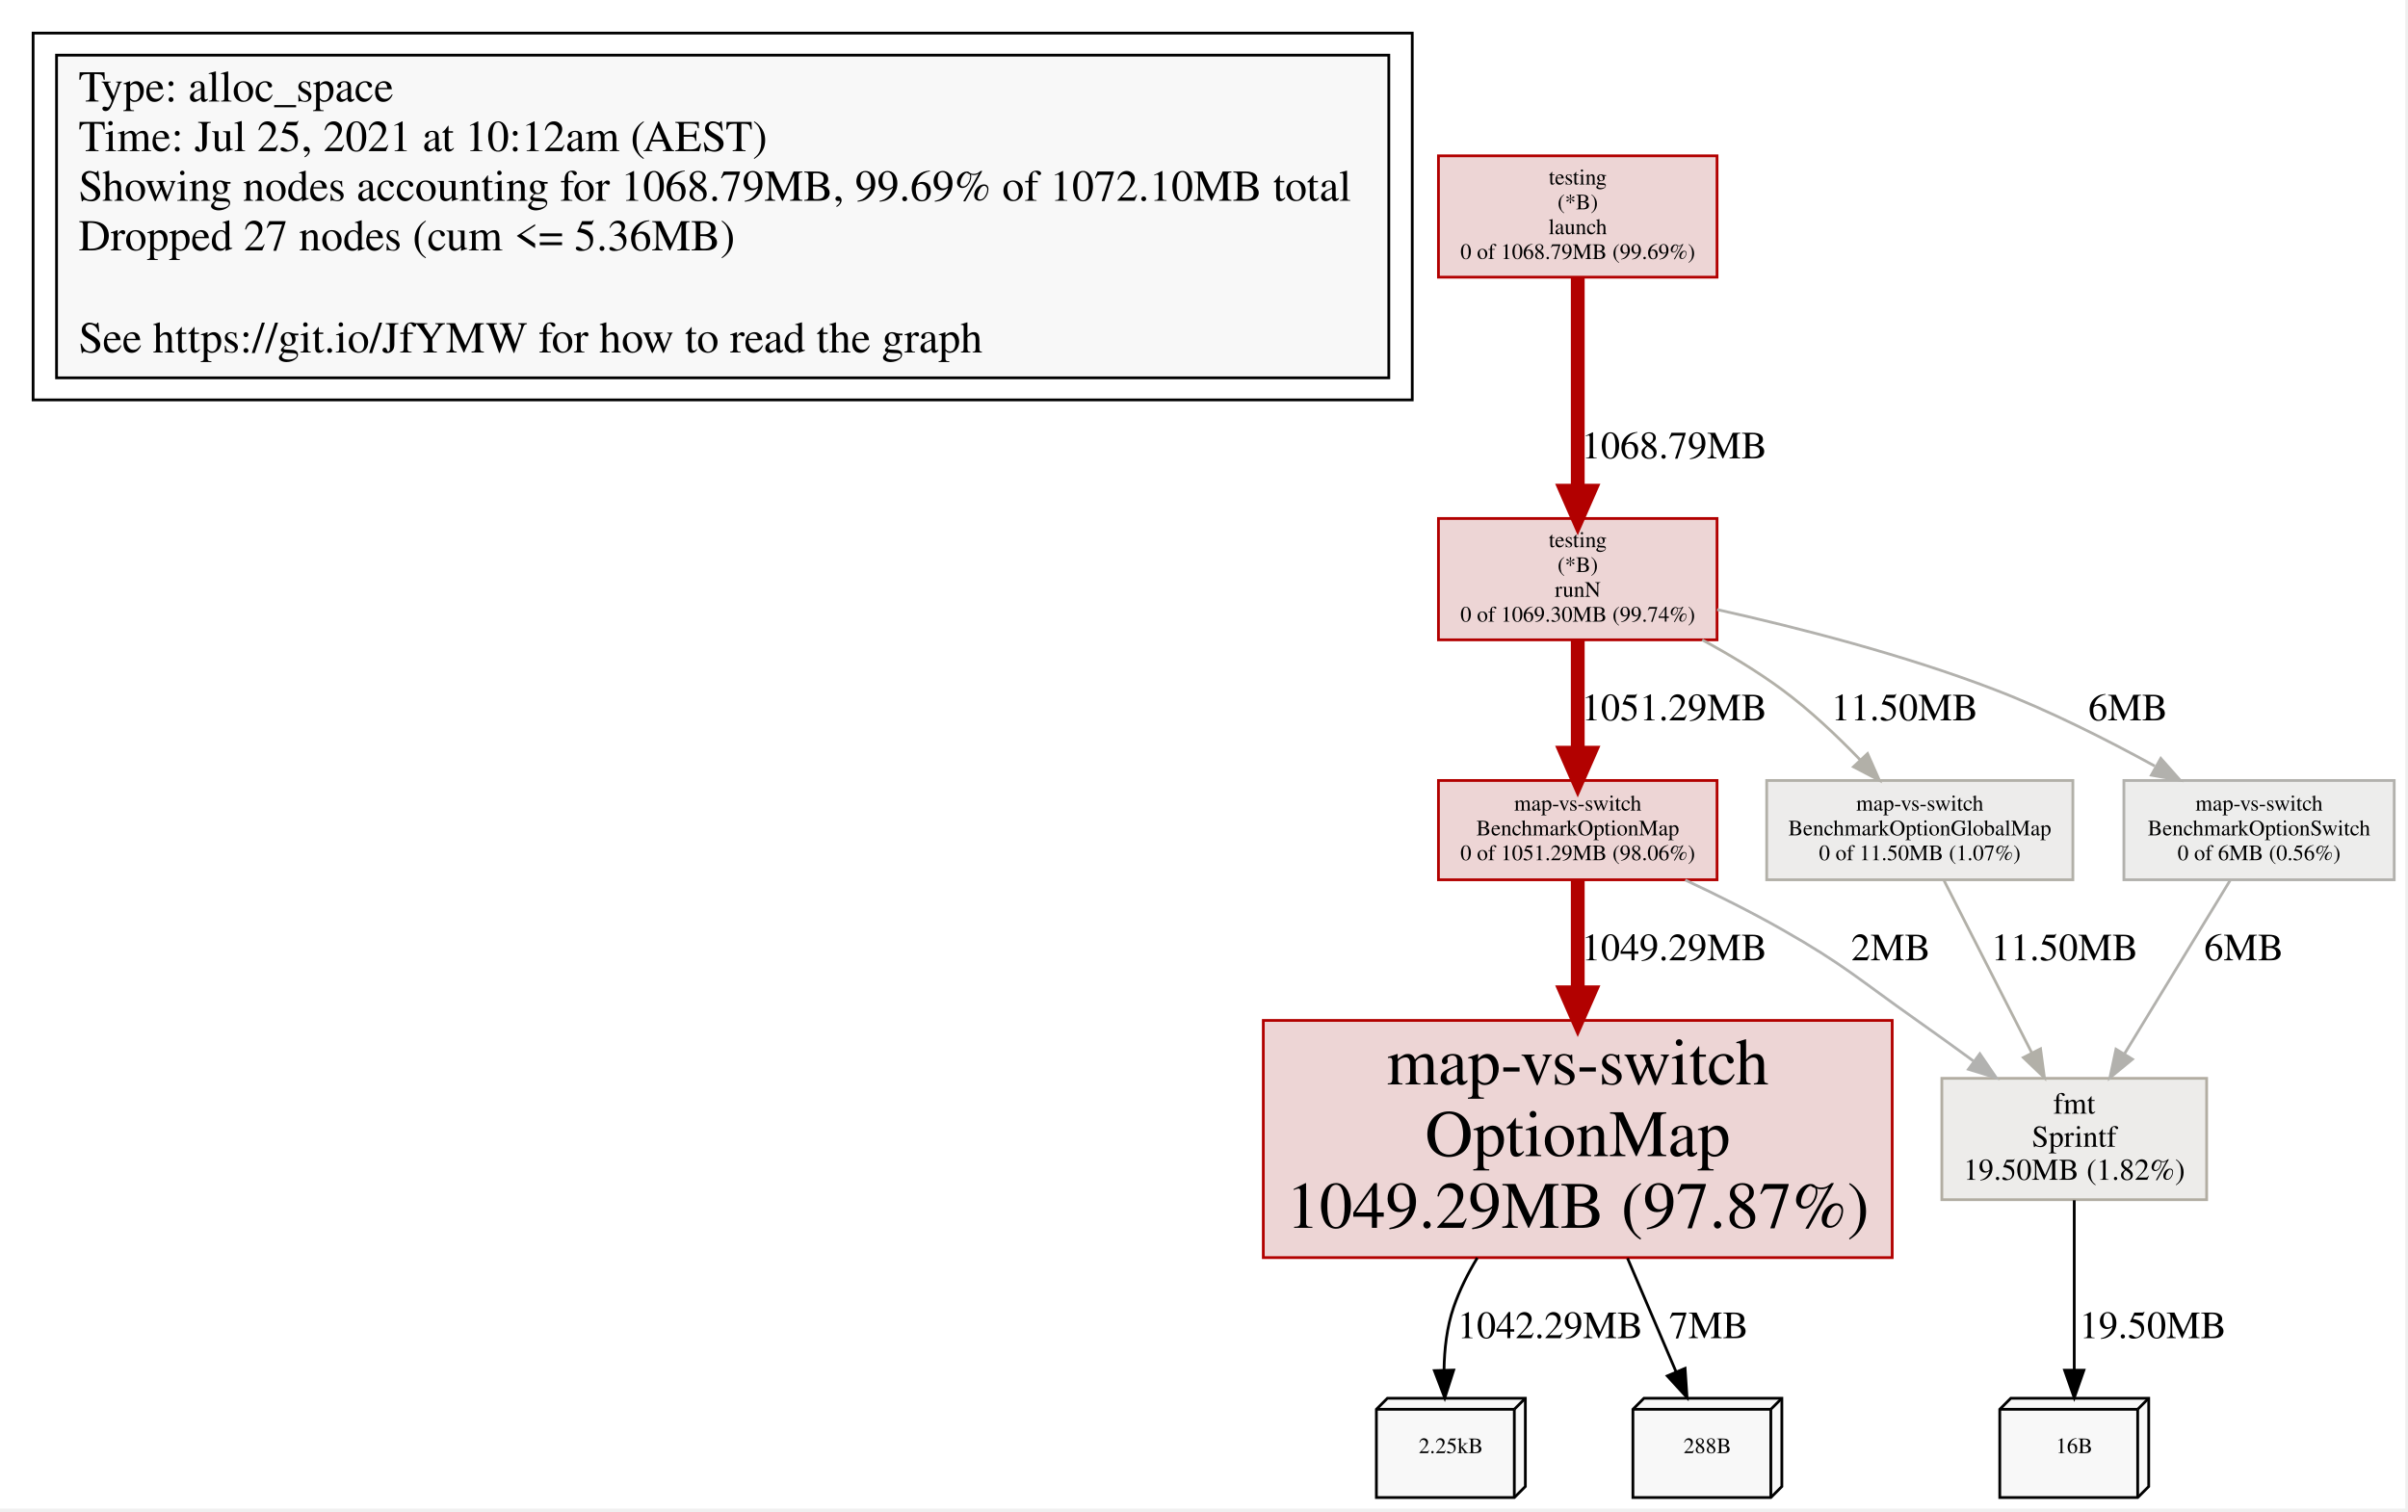
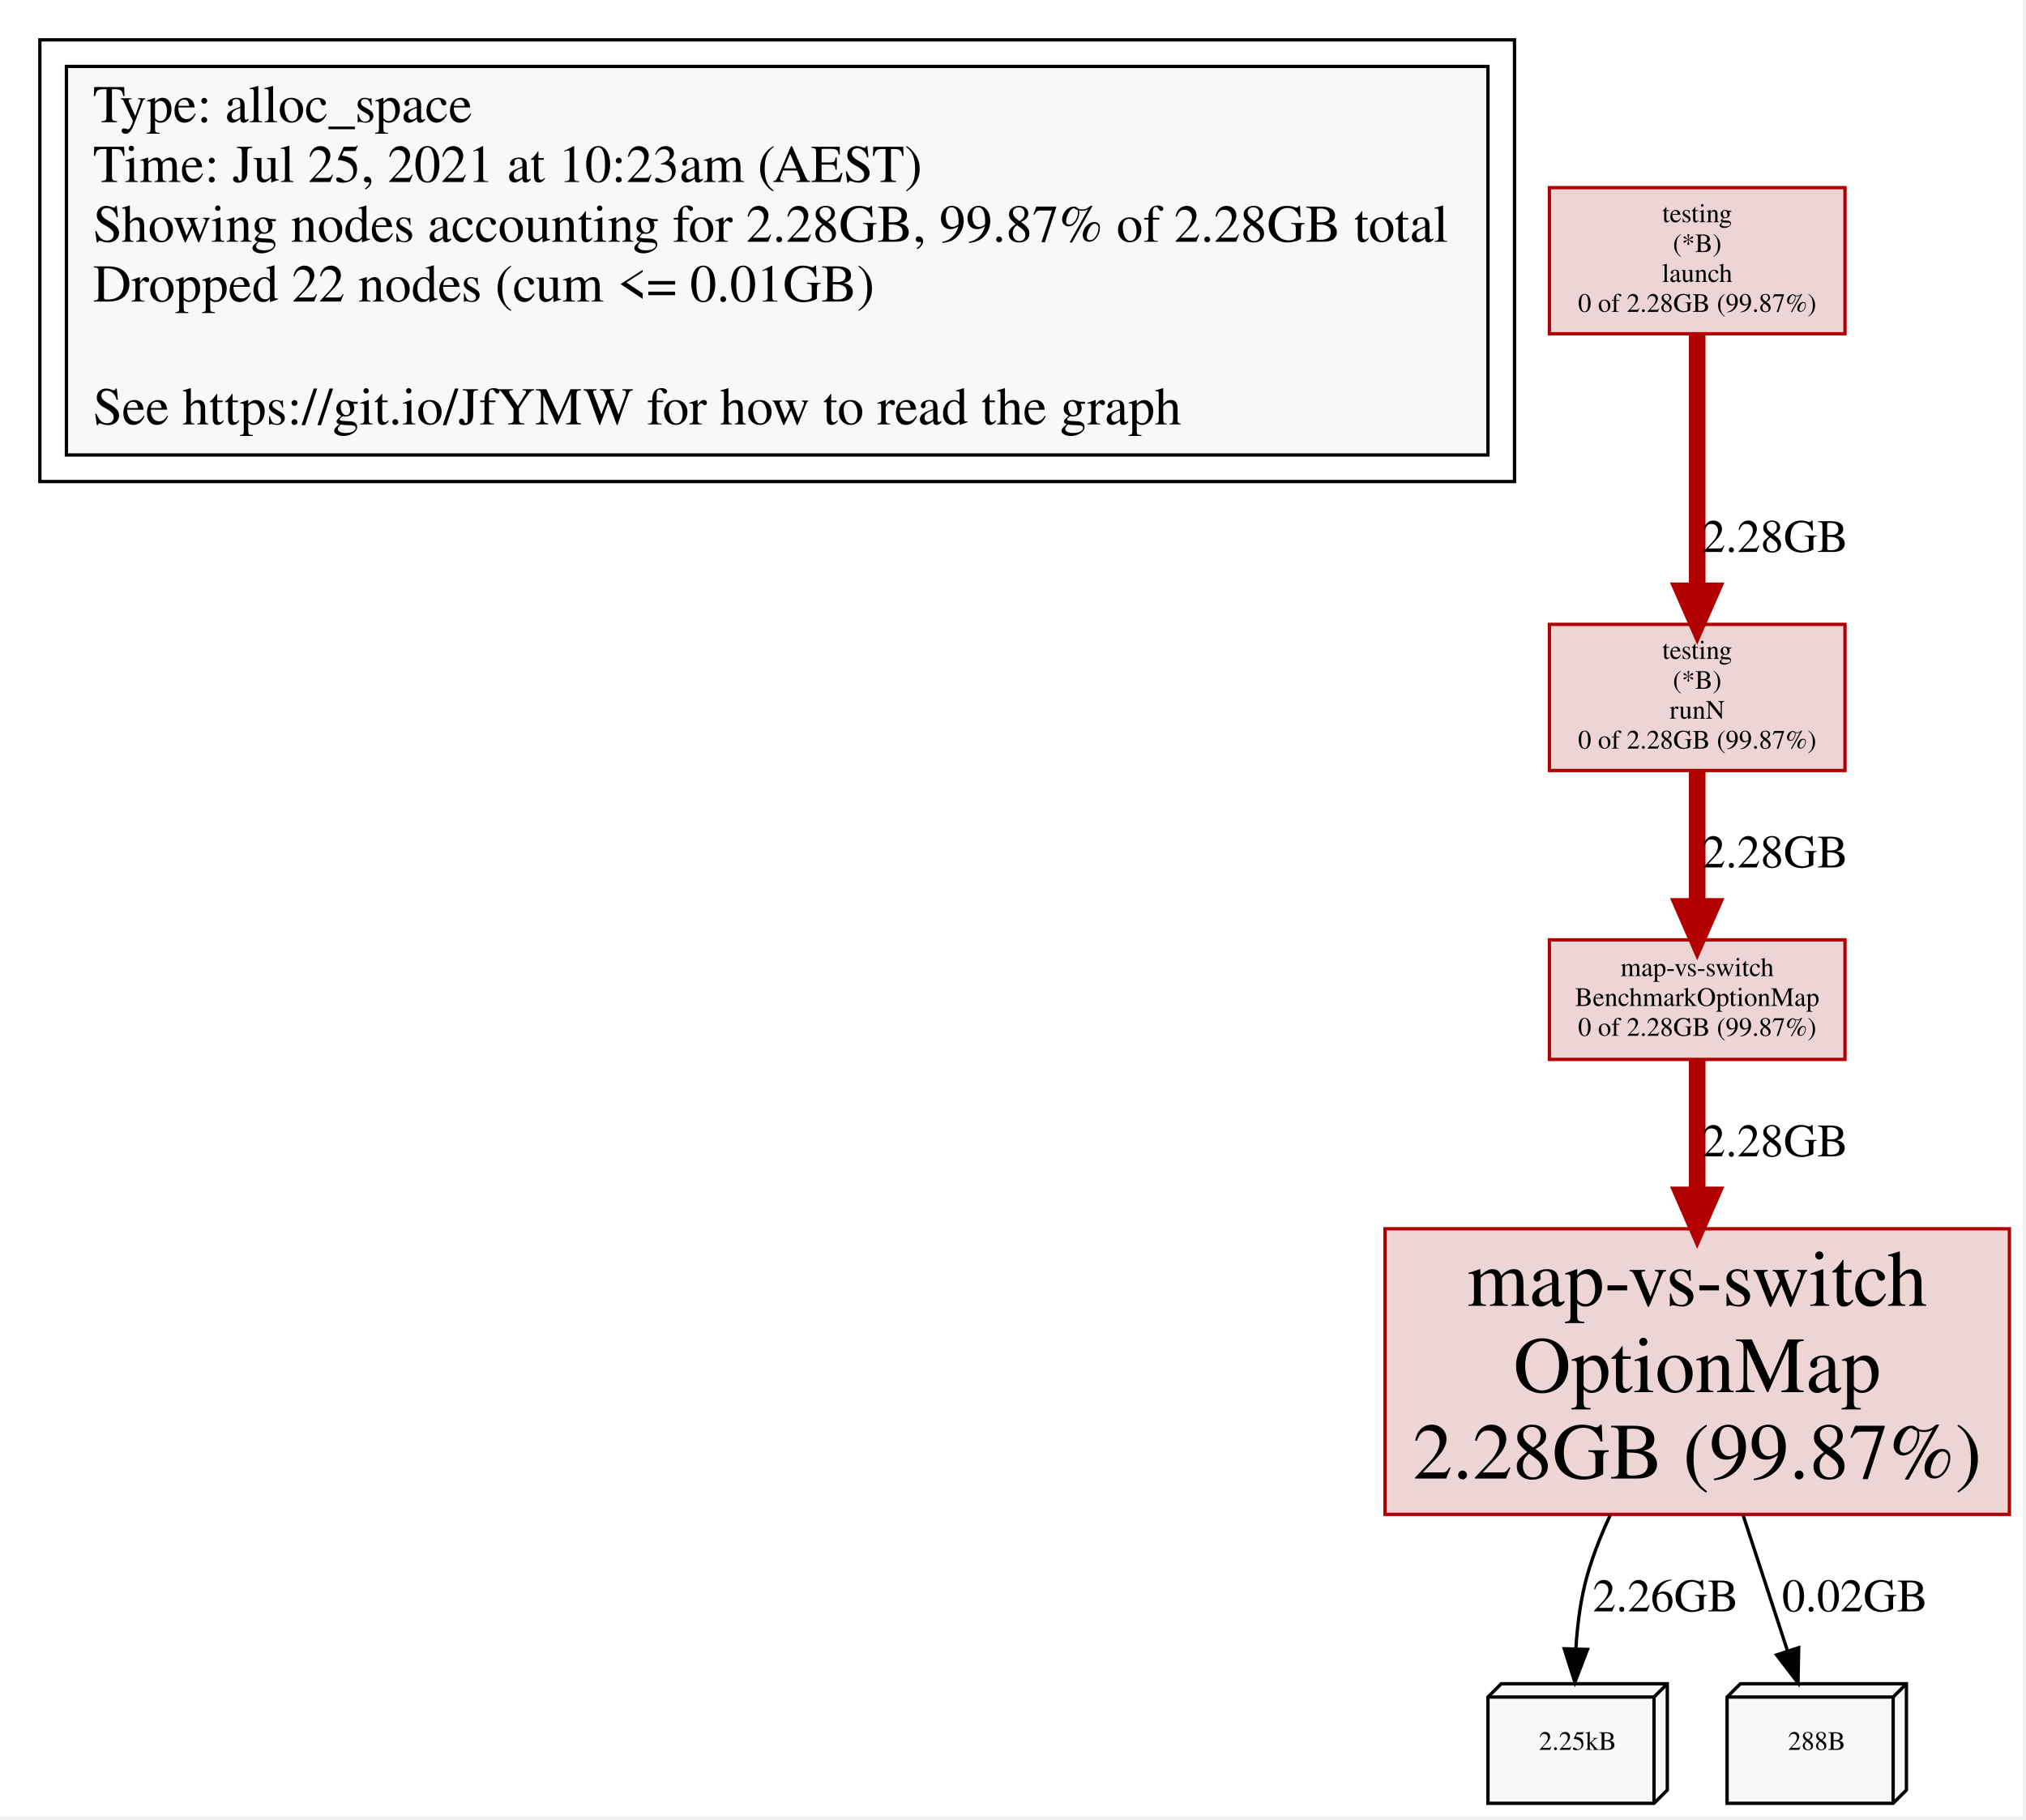
<svg xmlns="http://www.w3.org/2000/svg" xmlns:xlink="http://www.w3.org/1999/xlink" width="100%" height="100%">
  <g id="viewport" transform="scale(0.5,0.5) translate(0,0)">
    <g id="graph0" class="graph" transform="scale(1 1) rotate(0) translate(4 543)">
-       <polygon fill="white" stroke="transparent" points="-4,4 -4,-543 868,-543 868,4 -4,4" />
+       <polygon fill="white" stroke="transparent" points="-4,4 -4,-543 605,-543 605,4 -4,4" />
      <g id="clust1" class="cluster">
-         <polygon fill="none" stroke="black" points="8,-398 8,-531 508,-531 508,-398 8,-398" />
+         <polygon fill="none" stroke="black" points="8,-398 8,-531 452,-531 452,-398 8,-398" />
      </g>
      <g id="node1" class="node">
-         <polygon fill="#f8f8f8" stroke="black" points="499.5,-523 16.5,-523 16.5,-406 499.5,-406 499.5,-523" />
-         <text text-anchor="start" x="24.5" y="-506.2" font-family="Times,serif" font-size="16.00">Type: alloc_space</text>
-         <text text-anchor="start" x="24.5" y="-488.2" font-family="Times,serif" font-size="16.00">Time: Jul 25, 2021 at 10:12am (AEST)</text>
-         <text text-anchor="start" x="24.5" y="-470.2" font-family="Times,serif" font-size="16.00">Showing nodes accounting for 1068.79MB, 99.69% of 1072.10MB total</text>
-         <text text-anchor="start" x="24.5" y="-452.2" font-family="Times,serif" font-size="16.00">Dropped 27 nodes (cum &lt;= 5.36MB)</text>
-         <text text-anchor="start" x="24.5" y="-415.2" font-family="Times,serif" font-size="16.00">See https://git.io/JfYMW for how to read the graph</text>
+         <polygon fill="#f8f8f8" stroke="black" points="444,-523 16,-523 16,-406 444,-406 444,-523" />
+         <text text-anchor="start" x="24" y="-506.2" font-family="Times,serif" font-size="16.00">Type: alloc_space</text>
+         <text text-anchor="start" x="24" y="-488.2" font-family="Times,serif" font-size="16.00">Time: Jul 25, 2021 at 10:23am (AEST)</text>
+         <text text-anchor="start" x="24" y="-470.2" font-family="Times,serif" font-size="16.00">Showing nodes accounting for 2.28GB, 99.87% of 2.28GB total</text>
+         <text text-anchor="start" x="24" y="-452.2" font-family="Times,serif" font-size="16.00">Dropped 22 nodes (cum &lt;= 0.01GB)</text>
+         <text text-anchor="start" x="24" y="-415.2" font-family="Times,serif" font-size="16.00">See https://git.io/JfYMW for how to read the graph</text>
      </g>
      <g id="node1" class="node">
        <g id="a_node1">
-           <a xlink:title="github.com/joshcarp/go-benchmarks/map-vs-switch.OptionMap (1049.29MB)">
-             <polygon fill="#edd5d5" stroke="#b20100" points="682,-173 454,-173 454,-87 682,-87 682,-173" />
-             <text text-anchor="middle" x="568" y="-149.8" font-family="Times,serif" font-size="24.00">map-vs-switch</text>
-             <text text-anchor="middle" x="568" y="-123.8" font-family="Times,serif" font-size="24.00">OptionMap</text>
-             <text text-anchor="middle" x="568" y="-97.8" font-family="Times,serif" font-size="24.00">1049.29MB (97.87%)</text>
+           <a xlink:title="github.com/joshcarp/go-benchmarks/map-vs-switch.OptionMap (2.28GB)">
+             <polygon fill="#edd5d5" stroke="#b20000" points="601,-173 413,-173 413,-87 601,-87 601,-173" />
+             <text text-anchor="middle" x="507" y="-149.8" font-family="Times,serif" font-size="24.00">map-vs-switch</text>
+             <text text-anchor="middle" x="507" y="-123.8" font-family="Times,serif" font-size="24.00">OptionMap</text>
+             <text text-anchor="middle" x="507" y="-97.8" font-family="Times,serif" font-size="24.00">2.28GB (99.87%)</text>
          </a>
        </g>
      </g>
      <g id="NN1_0" class="node">
        <g id="a_NN1_0">
-           <a xlink:title="1042.29MB">
-             <polygon fill="#f8f8f8" stroke="black" points="549,-36 499,-36 495,-32 495,0 545,0 549,-4 549,-36" />
-             <polyline fill="none" stroke="black" points="545,-32 495,-32 " />
-             <polyline fill="none" stroke="black" points="545,-32 545,0 " />
-             <polyline fill="none" stroke="black" points="545,-32 549,-36 " />
-             <text text-anchor="middle" x="522" y="-16.1" font-family="Times,serif" font-size="8.00">2.25kB</text>
+           <a xlink:title="2.26GB">
+             <polygon fill="#f8f8f8" stroke="black" points="498,-36 448,-36 444,-32 444,0 494,0 498,-4 498,-36" />
+             <polyline fill="none" stroke="black" points="494,-32 444,-32 " />
+             <polyline fill="none" stroke="black" points="494,-32 494,0 " />
+             <polyline fill="none" stroke="black" points="494,-32 498,-36 " />
+             <text text-anchor="middle" x="471" y="-16.1" font-family="Times,serif" font-size="8.00">2.25kB</text>
          </a>
        </g>
      </g>
      <g id="edge1" class="edge">
        <g id="a_edge1">
-           <a xlink:title="1042.29MB">
-             <path fill="none" stroke="black" d="M531.6,-86.93C528.13,-81.2 525.12,-75.16 523,-69 520.54,-61.86 519.64,-53.8 519.52,-46.26" />
-             <polygon fill="black" stroke="black" points="523.02,-46.21 519.79,-36.12 516.02,-46.02 523.02,-46.21" />
+           <a xlink:title="2.26GB">
+             <path fill="none" stroke="black" d="M480.8,-86.73C478.1,-80.94 475.72,-74.94 474,-69 471.93,-61.85 470.91,-53.88 470.47,-46.45" />
+             <polygon fill="black" stroke="black" points="473.97,-46.34 470.18,-36.44 466.97,-46.54 473.97,-46.34" />
          </a>
        </g>
        <g id="a_edge1-label">
-           <a xlink:title="1042.29MB">
-             <text text-anchor="middle" x="558" y="-57.8" font-family="Times,serif" font-size="14.00"> 1042.29MB</text>
+           <a xlink:title="2.26GB">
+             <text text-anchor="middle" x="497.5" y="-57.8" font-family="Times,serif" font-size="14.00"> 2.26GB</text>
          </a>
        </g>
      </g>
      <g id="NN1_1" class="node">
        <g id="a_NN1_1">
-           <a xlink:title="7MB">
-             <polygon fill="#f8f8f8" stroke="black" points="642,-36 592,-36 588,-32 588,0 638,0 642,-4 642,-36" />
-             <polyline fill="none" stroke="black" points="638,-32 588,-32 " />
-             <polyline fill="none" stroke="black" points="638,-32 638,0 " />
-             <polyline fill="none" stroke="black" points="638,-32 642,-36 " />
-             <text text-anchor="middle" x="615" y="-16.1" font-family="Times,serif" font-size="8.00">288B</text>
+           <a xlink:title="0.02GB">
+             <polygon fill="#f8f8f8" stroke="black" points="570,-36 520,-36 516,-32 516,0 566,0 570,-4 570,-36" />
+             <polyline fill="none" stroke="black" points="566,-32 516,-32 " />
+             <polyline fill="none" stroke="black" points="566,-32 566,0 " />
+             <polyline fill="none" stroke="black" points="566,-32 570,-36 " />
+             <text text-anchor="middle" x="543" y="-16.1" font-family="Times,serif" font-size="8.00">288B</text>
          </a>
        </g>
      </g>
      <g id="edge2" class="edge">
        <g id="a_edge2">
-           <a xlink:title="7MB">
-             <path fill="none" stroke="black" d="M586.04,-86.79C591.96,-72.92 598.37,-57.91 603.66,-45.55" />
-             <polygon fill="black" stroke="black" points="606.91,-46.84 607.62,-36.27 600.47,-44.09 606.91,-46.84" />
+           <a xlink:title="0.02GB">
+             <path fill="none" stroke="black" d="M520.82,-86.79C525.31,-73.06 530.17,-58.21 534.19,-45.91" />
+             <polygon fill="black" stroke="black" points="537.56,-46.86 537.35,-36.27 530.91,-44.69 537.56,-46.86" />
          </a>
        </g>
        <g id="a_edge2-label">
-           <a xlink:title="7MB">
-             <text text-anchor="middle" x="615.5" y="-57.8" font-family="Times,serif" font-size="14.00"> 7MB</text>
+           <a xlink:title="0.02GB">
+             <text text-anchor="middle" x="554.5" y="-57.8" font-family="Times,serif" font-size="14.00"> 0.02GB</text>
          </a>
        </g>
      </g>
      <g id="node2" class="node">
        <g id="a_node2">
-           <a xlink:title="testing.(*B).launch (1068.79MB)">
-             <polygon fill="#edd5d5" stroke="#b20000" points="618.5,-486.5 517.5,-486.5 517.5,-442.5 618.5,-442.5 618.5,-486.5" />
-             <text text-anchor="middle" x="568" y="-476.1" font-family="Times,serif" font-size="8.00">testing</text>
-             <text text-anchor="middle" x="568" y="-467.1" font-family="Times,serif" font-size="8.00">(*B)</text>
-             <text text-anchor="middle" x="568" y="-458.1" font-family="Times,serif" font-size="8.00">launch</text>
-             <text text-anchor="middle" x="568" y="-449.1" font-family="Times,serif" font-size="8.00">0 of 1068.79MB (99.69%)</text>
+           <a xlink:title="testing.(*B).launch (2.28GB)">
+             <polygon fill="#edd5d5" stroke="#b20000" points="551.5,-486.5 462.5,-486.5 462.5,-442.5 551.5,-442.5 551.5,-486.5" />
+             <text text-anchor="middle" x="507" y="-476.1" font-family="Times,serif" font-size="8.00">testing</text>
+             <text text-anchor="middle" x="507" y="-467.1" font-family="Times,serif" font-size="8.00">(*B)</text>
+             <text text-anchor="middle" x="507" y="-458.1" font-family="Times,serif" font-size="8.00">launch</text>
+             <text text-anchor="middle" x="507" y="-449.1" font-family="Times,serif" font-size="8.00">0 of 2.28GB (99.87%)</text>
+           </a>
+         </g>
+       </g>
+       <g id="node4" class="node">
+         <g id="a_node4">
+           <a xlink:title="testing.(*B).runN (2.28GB)">
+             <polygon fill="#edd5d5" stroke="#b20000" points="551.5,-355 462.5,-355 462.5,-311 551.5,-311 551.5,-355" />
+             <text text-anchor="middle" x="507" y="-344.6" font-family="Times,serif" font-size="8.00">testing</text>
+             <text text-anchor="middle" x="507" y="-335.6" font-family="Times,serif" font-size="8.00">(*B)</text>
+             <text text-anchor="middle" x="507" y="-326.6" font-family="Times,serif" font-size="8.00">runN</text>
+             <text text-anchor="middle" x="507" y="-317.6" font-family="Times,serif" font-size="8.00">0 of 2.28GB (99.87%)</text>
+           </a>
+         </g>
+       </g>
+       <g id="edge4" class="edge">
+         <g id="a_edge4">
+           <a xlink:title="testing.(*B).launch -&gt; testing.(*B).runN (2.28GB)">
+             <path fill="none" stroke="#b20000" stroke-width="5" d="M507,-442.41C507,-421.52 507,-389.3 507,-365.41" />
+             <polygon fill="#b20000" stroke="#b20000" stroke-width="5" points="511.38,-365.09 507,-355.09 502.63,-365.09 511.38,-365.09" />
+           </a>
+         </g>
+         <g id="a_edge4-label">
+           <a xlink:title="testing.(*B).launch -&gt; testing.(*B).runN (2.28GB)">
+             <text text-anchor="middle" x="530.5" y="-376.8" font-family="Times,serif" font-size="14.00"> 2.28GB</text>
          </a>
        </g>
      </g>
      <g id="node3" class="node">
        <g id="a_node3">
-           <a xlink:title="testing.(*B).runN (1069.30MB)">
-             <polygon fill="#edd5d5" stroke="#b20000" points="618.5,-355 517.5,-355 517.5,-311 618.5,-311 618.5,-355" />
-             <text text-anchor="middle" x="568" y="-344.6" font-family="Times,serif" font-size="8.00">testing</text>
-             <text text-anchor="middle" x="568" y="-335.6" font-family="Times,serif" font-size="8.00">(*B)</text>
-             <text text-anchor="middle" x="568" y="-326.6" font-family="Times,serif" font-size="8.00">runN</text>
-             <text text-anchor="middle" x="568" y="-317.6" font-family="Times,serif" font-size="8.00">0 of 1069.30MB (99.74%)</text>
+           <a xlink:title="github.com/joshcarp/go-benchmarks/map-vs-switch.BenchmarkOptionMap (2.28GB)">
+             <polygon fill="#edd5d5" stroke="#b20000" points="551.5,-260 462.5,-260 462.5,-224 551.5,-224 551.5,-260" />
+             <text text-anchor="middle" x="507" y="-249.1" font-family="Times,serif" font-size="8.00">map-vs-switch</text>
+             <text text-anchor="middle" x="507" y="-240.1" font-family="Times,serif" font-size="8.00">BenchmarkOptionMap</text>
+             <text text-anchor="middle" x="507" y="-231.1" font-family="Times,serif" font-size="8.00">0 of 2.28GB (99.87%)</text>
          </a>
        </g>
      </g>
-       <g id="edge4" class="edge">
-         <g id="a_edge4">
-           <a xlink:title="testing.(*B).launch -&gt; testing.(*B).runN (1068.79MB)">
-             <path fill="none" stroke="#b20000" stroke-width="5" d="M568,-442.41C568,-421.52 568,-389.3 568,-365.41" />
-             <polygon fill="#b20000" stroke="#b20000" stroke-width="5" points="572.38,-365.09 568,-355.09 563.63,-365.09 572.38,-365.09" />
+       <g id="edge3" class="edge">
+         <g id="a_edge3">
+           <a xlink:title="github.com/joshcarp/go-benchmarks/map-vs-switch.BenchmarkOptionMap -&gt; github.com/joshcarp/go-benchmarks/map-vs-switch.OptionMap (2.28GB)">
+             <path fill="none" stroke="#b20000" stroke-width="5" d="M507,-223.81C507,-212.82 507,-197.91 507,-183.26" />
+             <polygon fill="#b20000" stroke="#b20000" stroke-width="5" points="511.38,-183.21 507,-173.21 502.63,-183.21 511.38,-183.21" />
          </a>
        </g>
-         <g id="a_edge4-label">
-           <a xlink:title="testing.(*B).launch -&gt; testing.(*B).runN (1068.79MB)">
-             <text text-anchor="middle" x="603" y="-376.8" font-family="Times,serif" font-size="14.00"> 1068.79MB</text>
-           </a>
-         </g>
-       </g>
-       <g id="node5" class="node">
-         <g id="a_node5">
-           <a xlink:title="github.com/joshcarp/go-benchmarks/map-vs-switch.BenchmarkOptionMap (1051.29MB)">
-             <polygon fill="#edd5d5" stroke="#b20100" points="618.5,-260 517.5,-260 517.5,-224 618.5,-224 618.5,-260" />
-             <text text-anchor="middle" x="568" y="-249.1" font-family="Times,serif" font-size="8.00">map-vs-switch</text>
-             <text text-anchor="middle" x="568" y="-240.1" font-family="Times,serif" font-size="8.00">BenchmarkOptionMap</text>
-             <text text-anchor="middle" x="568" y="-231.1" font-family="Times,serif" font-size="8.00">0 of 1051.29MB (98.06%)</text>
+         <g id="a_edge3-label">
+           <a xlink:title="github.com/joshcarp/go-benchmarks/map-vs-switch.BenchmarkOptionMap -&gt; github.com/joshcarp/go-benchmarks/map-vs-switch.OptionMap (2.28GB)">
+             <text text-anchor="middle" x="530.5" y="-194.8" font-family="Times,serif" font-size="14.00"> 2.28GB</text>
          </a>
        </g>
      </g>
      <g id="edge5" class="edge">
        <g id="a_edge5">
-           <a xlink:title="testing.(*B).runN -&gt; github.com/joshcarp/go-benchmarks/map-vs-switch.BenchmarkOptionMap (1051.29MB)">
-             <path fill="none" stroke="#b20100" stroke-width="5" d="M568,-310.91C568,-298.78 568,-283.41 568,-270.36" />
-             <polygon fill="#b20100" stroke="#b20100" stroke-width="5" points="572.38,-270.07 568,-260.07 563.63,-270.07 572.38,-270.07" />
+           <a xlink:title="testing.(*B).runN -&gt; github.com/joshcarp/go-benchmarks/map-vs-switch.BenchmarkOptionMap (2.28GB)">
+             <path fill="none" stroke="#b20000" stroke-width="5" d="M507,-310.91C507,-298.78 507,-283.41 507,-270.36" />
+             <polygon fill="#b20000" stroke="#b20000" stroke-width="5" points="511.38,-270.07 507,-260.07 502.63,-270.07 511.38,-270.07" />
          </a>
        </g>
        <g id="a_edge5-label">
-           <a xlink:title="testing.(*B).runN -&gt; github.com/joshcarp/go-benchmarks/map-vs-switch.BenchmarkOptionMap (1051.29MB)">
-             <text text-anchor="middle" x="603" y="-281.8" font-family="Times,serif" font-size="14.00"> 1051.29MB</text>
-           </a>
-         </g>
-       </g>
-       <g id="node6" class="node">
-         <g id="a_node6">
-           <a xlink:title="github.com/joshcarp/go-benchmarks/map-vs-switch.BenchmarkOptionGlobalMap (11.50MB)">
-             <polygon fill="#edeceb" stroke="#b2b0a8" points="747.5,-260 636.5,-260 636.5,-224 747.5,-224 747.5,-260" />
-             <text text-anchor="middle" x="692" y="-249.1" font-family="Times,serif" font-size="8.00">map-vs-switch</text>
-             <text text-anchor="middle" x="692" y="-240.1" font-family="Times,serif" font-size="8.00">BenchmarkOptionGlobalMap</text>
-             <text text-anchor="middle" x="692" y="-231.1" font-family="Times,serif" font-size="8.00">0 of 11.50MB (1.07%)</text>
-           </a>
-         </g>
-       </g>
-       <g id="edge8" class="edge">
-         <g id="a_edge8">
-           <a xlink:title="testing.(*B).runN -&gt; github.com/joshcarp/go-benchmarks/map-vs-switch.BenchmarkOptionGlobalMap (11.50MB)">
-             <path fill="none" stroke="#b2b0a8" d="M613.13,-310.98C622.98,-305.65 633.12,-299.55 642,-293 652.09,-285.56 662.08,-276.11 670.45,-267.42" />
-             <polygon fill="#b2b0a8" stroke="#b2b0a8" points="673.07,-269.75 677.35,-260.06 667.96,-264.96 673.07,-269.75" />
-           </a>
-         </g>
-         <g id="a_edge8-label">
-           <a xlink:title="testing.(*B).runN -&gt; github.com/joshcarp/go-benchmarks/map-vs-switch.BenchmarkOptionGlobalMap (11.50MB)">
-             <text text-anchor="middle" x="686.5" y="-281.8" font-family="Times,serif" font-size="14.00"> 11.50MB</text>
-           </a>
-         </g>
-       </g>
-       <g id="node7" class="node">
-         <g id="a_node7">
-           <a xlink:title="github.com/joshcarp/go-benchmarks/map-vs-switch.BenchmarkOptionSwitch (6MB)">
-             <polygon fill="#ededec" stroke="#b2b1ad" points="864,-260 766,-260 766,-224 864,-224 864,-260" />
-             <text text-anchor="middle" x="815" y="-249.1" font-family="Times,serif" font-size="8.00">map-vs-switch</text>
-             <text text-anchor="middle" x="815" y="-240.1" font-family="Times,serif" font-size="8.00">BenchmarkOptionSwitch</text>
-             <text text-anchor="middle" x="815" y="-231.1" font-family="Times,serif" font-size="8.00">0 of 6MB (0.56%)</text>
-           </a>
-         </g>
-       </g>
-       <g id="edge10" class="edge">
-         <g id="a_edge10">
-           <a xlink:title="testing.(*B).runN -&gt; github.com/joshcarp/go-benchmarks/map-vs-switch.BenchmarkOptionSwitch (6MB)">
-             <path fill="none" stroke="#b2b1ad" d="M618.54,-321.97C648.3,-315.32 686.39,-305.52 719,-293 738.84,-285.39 759.88,-274.75 777.19,-265.24" />
-             <polygon fill="#b2b1ad" stroke="#b2b1ad" points="779.37,-268.03 786.39,-260.1 775.95,-261.92 779.37,-268.03" />
-           </a>
-         </g>
-         <g id="a_edge10-label">
-           <a xlink:title="testing.(*B).runN -&gt; github.com/joshcarp/go-benchmarks/map-vs-switch.BenchmarkOptionSwitch (6MB)">
-             <text text-anchor="middle" x="767.5" y="-281.8" font-family="Times,serif" font-size="14.00"> 6MB</text>
-           </a>
-         </g>
-       </g>
-       <g id="node4" class="node">
-         <g id="a_node4">
-           <a xlink:title="fmt.Sprintf (19.50MB)">
-             <polygon fill="#edecea" stroke="#b2ada2" points="796,-152 700,-152 700,-108 796,-108 796,-152" />
-             <text text-anchor="middle" x="748" y="-139.2" font-family="Times,serif" font-size="11.00">fmt</text>
-             <text text-anchor="middle" x="748" y="-127.2" font-family="Times,serif" font-size="11.00">Sprintf</text>
-             <text text-anchor="middle" x="748" y="-115.2" font-family="Times,serif" font-size="11.00">19.50MB (1.82%)</text>
-           </a>
-         </g>
-       </g>
-       <g id="NN4_0" class="node">
-         <g id="a_NN4_0">
-           <a xlink:title="19.50MB">
-             <polygon fill="#f8f8f8" stroke="black" points="775,-36 725,-36 721,-32 721,0 771,0 775,-4 775,-36" />
-             <polyline fill="none" stroke="black" points="771,-32 721,-32 " />
-             <polyline fill="none" stroke="black" points="771,-32 771,0 " />
-             <polyline fill="none" stroke="black" points="771,-32 775,-36 " />
-             <text text-anchor="middle" x="748" y="-16.1" font-family="Times,serif" font-size="8.00">16B</text>
-           </a>
-         </g>
-       </g>
-       <g id="edge3" class="edge">
-         <g id="a_edge3">
-           <a xlink:title="19.50MB">
-             <path fill="none" stroke="black" d="M748,-107.79C748,-90.28 748,-65.3 748,-46.3" />
-             <polygon fill="black" stroke="black" points="751.5,-46.17 748,-36.17 744.5,-46.17 751.5,-46.17" />
-           </a>
-         </g>
-         <g id="a_edge3-label">
-           <a xlink:title="19.50MB">
-             <text text-anchor="middle" x="776.5" y="-57.8" font-family="Times,serif" font-size="14.00"> 19.50MB</text>
-           </a>
-         </g>
-       </g>
-       <g id="edge6" class="edge">
-         <g id="a_edge6">
-           <a xlink:title="github.com/joshcarp/go-benchmarks/map-vs-switch.BenchmarkOptionMap -&gt; github.com/joshcarp/go-benchmarks/map-vs-switch.OptionMap (1049.29MB)">
-             <path fill="none" stroke="#b20100" stroke-width="5" d="M568,-223.81C568,-212.82 568,-197.91 568,-183.26" />
-             <polygon fill="#b20100" stroke="#b20100" stroke-width="5" points="572.38,-183.21 568,-173.21 563.63,-183.21 572.38,-183.21" />
-           </a>
-         </g>
-         <g id="a_edge6-label">
-           <a xlink:title="github.com/joshcarp/go-benchmarks/map-vs-switch.BenchmarkOptionMap -&gt; github.com/joshcarp/go-benchmarks/map-vs-switch.OptionMap (1049.29MB)">
-             <text text-anchor="middle" x="603" y="-194.8" font-family="Times,serif" font-size="14.00"> 1049.29MB</text>
-           </a>
-         </g>
-       </g>
-       <g id="edge11" class="edge">
-         <g id="a_edge11">
-           <a xlink:title="github.com/joshcarp/go-benchmarks/map-vs-switch.BenchmarkOptionMap -&gt; fmt.Sprintf (2MB)">
-             <path fill="none" stroke="#b2b2b0" d="M606.97,-223.91C618.44,-218.53 630.88,-212.32 642,-206 664.82,-193.02 669.54,-188.12 691,-173 697.64,-168.32 704.65,-163.26 711.4,-158.32" />
-             <polygon fill="#b2b2b0" stroke="#b2b2b0" points="713.78,-160.92 719.76,-152.17 709.63,-155.28 713.78,-160.92" />
-           </a>
-         </g>
-         <g id="a_edge11-label">
-           <a xlink:title="github.com/joshcarp/go-benchmarks/map-vs-switch.BenchmarkOptionMap -&gt; fmt.Sprintf (2MB)">
-             <text text-anchor="middle" x="681.5" y="-194.8" font-family="Times,serif" font-size="14.00"> 2MB</text>
-           </a>
-         </g>
-       </g>
-       <g id="edge7" class="edge">
-         <g id="a_edge7">
-           <a xlink:title="github.com/joshcarp/go-benchmarks/map-vs-switch.BenchmarkOptionGlobalMap -&gt; fmt.Sprintf (11.50MB)">
-             <path fill="none" stroke="#b2b0a8" d="M700.75,-223.81C709.25,-207.12 722.33,-181.42 732.58,-161.29" />
-             <polygon fill="#b2b0a8" stroke="#b2b0a8" points="735.78,-162.71 737.2,-152.21 729.55,-159.53 735.78,-162.71" />
-           </a>
-         </g>
-         <g id="a_edge7-label">
-           <a xlink:title="github.com/joshcarp/go-benchmarks/map-vs-switch.BenchmarkOptionGlobalMap -&gt; fmt.Sprintf (11.50MB)">
-             <text text-anchor="middle" x="744.5" y="-194.8" font-family="Times,serif" font-size="14.00"> 11.50MB</text>
-           </a>
-         </g>
-       </g>
-       <g id="edge9" class="edge">
-         <g id="a_edge9">
-           <a xlink:title="github.com/joshcarp/go-benchmarks/map-vs-switch.BenchmarkOptionSwitch -&gt; fmt.Sprintf (6MB)">
-             <path fill="none" stroke="#b2b1ad" d="M804.53,-223.81C794.32,-207.04 778.57,-181.19 766.29,-161.02" />
-             <polygon fill="#b2b1ad" stroke="#b2b1ad" points="769.11,-158.93 760.92,-152.21 763.13,-162.57 769.11,-158.93" />
-           </a>
-         </g>
-         <g id="a_edge9-label">
-           <a xlink:title="github.com/joshcarp/go-benchmarks/map-vs-switch.BenchmarkOptionSwitch -&gt; fmt.Sprintf (6MB)">
-             <text text-anchor="middle" x="809.5" y="-194.8" font-family="Times,serif" font-size="14.00"> 6MB</text>
+           <a xlink:title="testing.(*B).runN -&gt; github.com/joshcarp/go-benchmarks/map-vs-switch.BenchmarkOptionMap (2.28GB)">
+             <text text-anchor="middle" x="530.5" y="-281.8" font-family="Times,serif" font-size="14.00"> 2.28GB</text>
          </a>
        </g>
      </g>
    </g>
  </g>
</svg>
